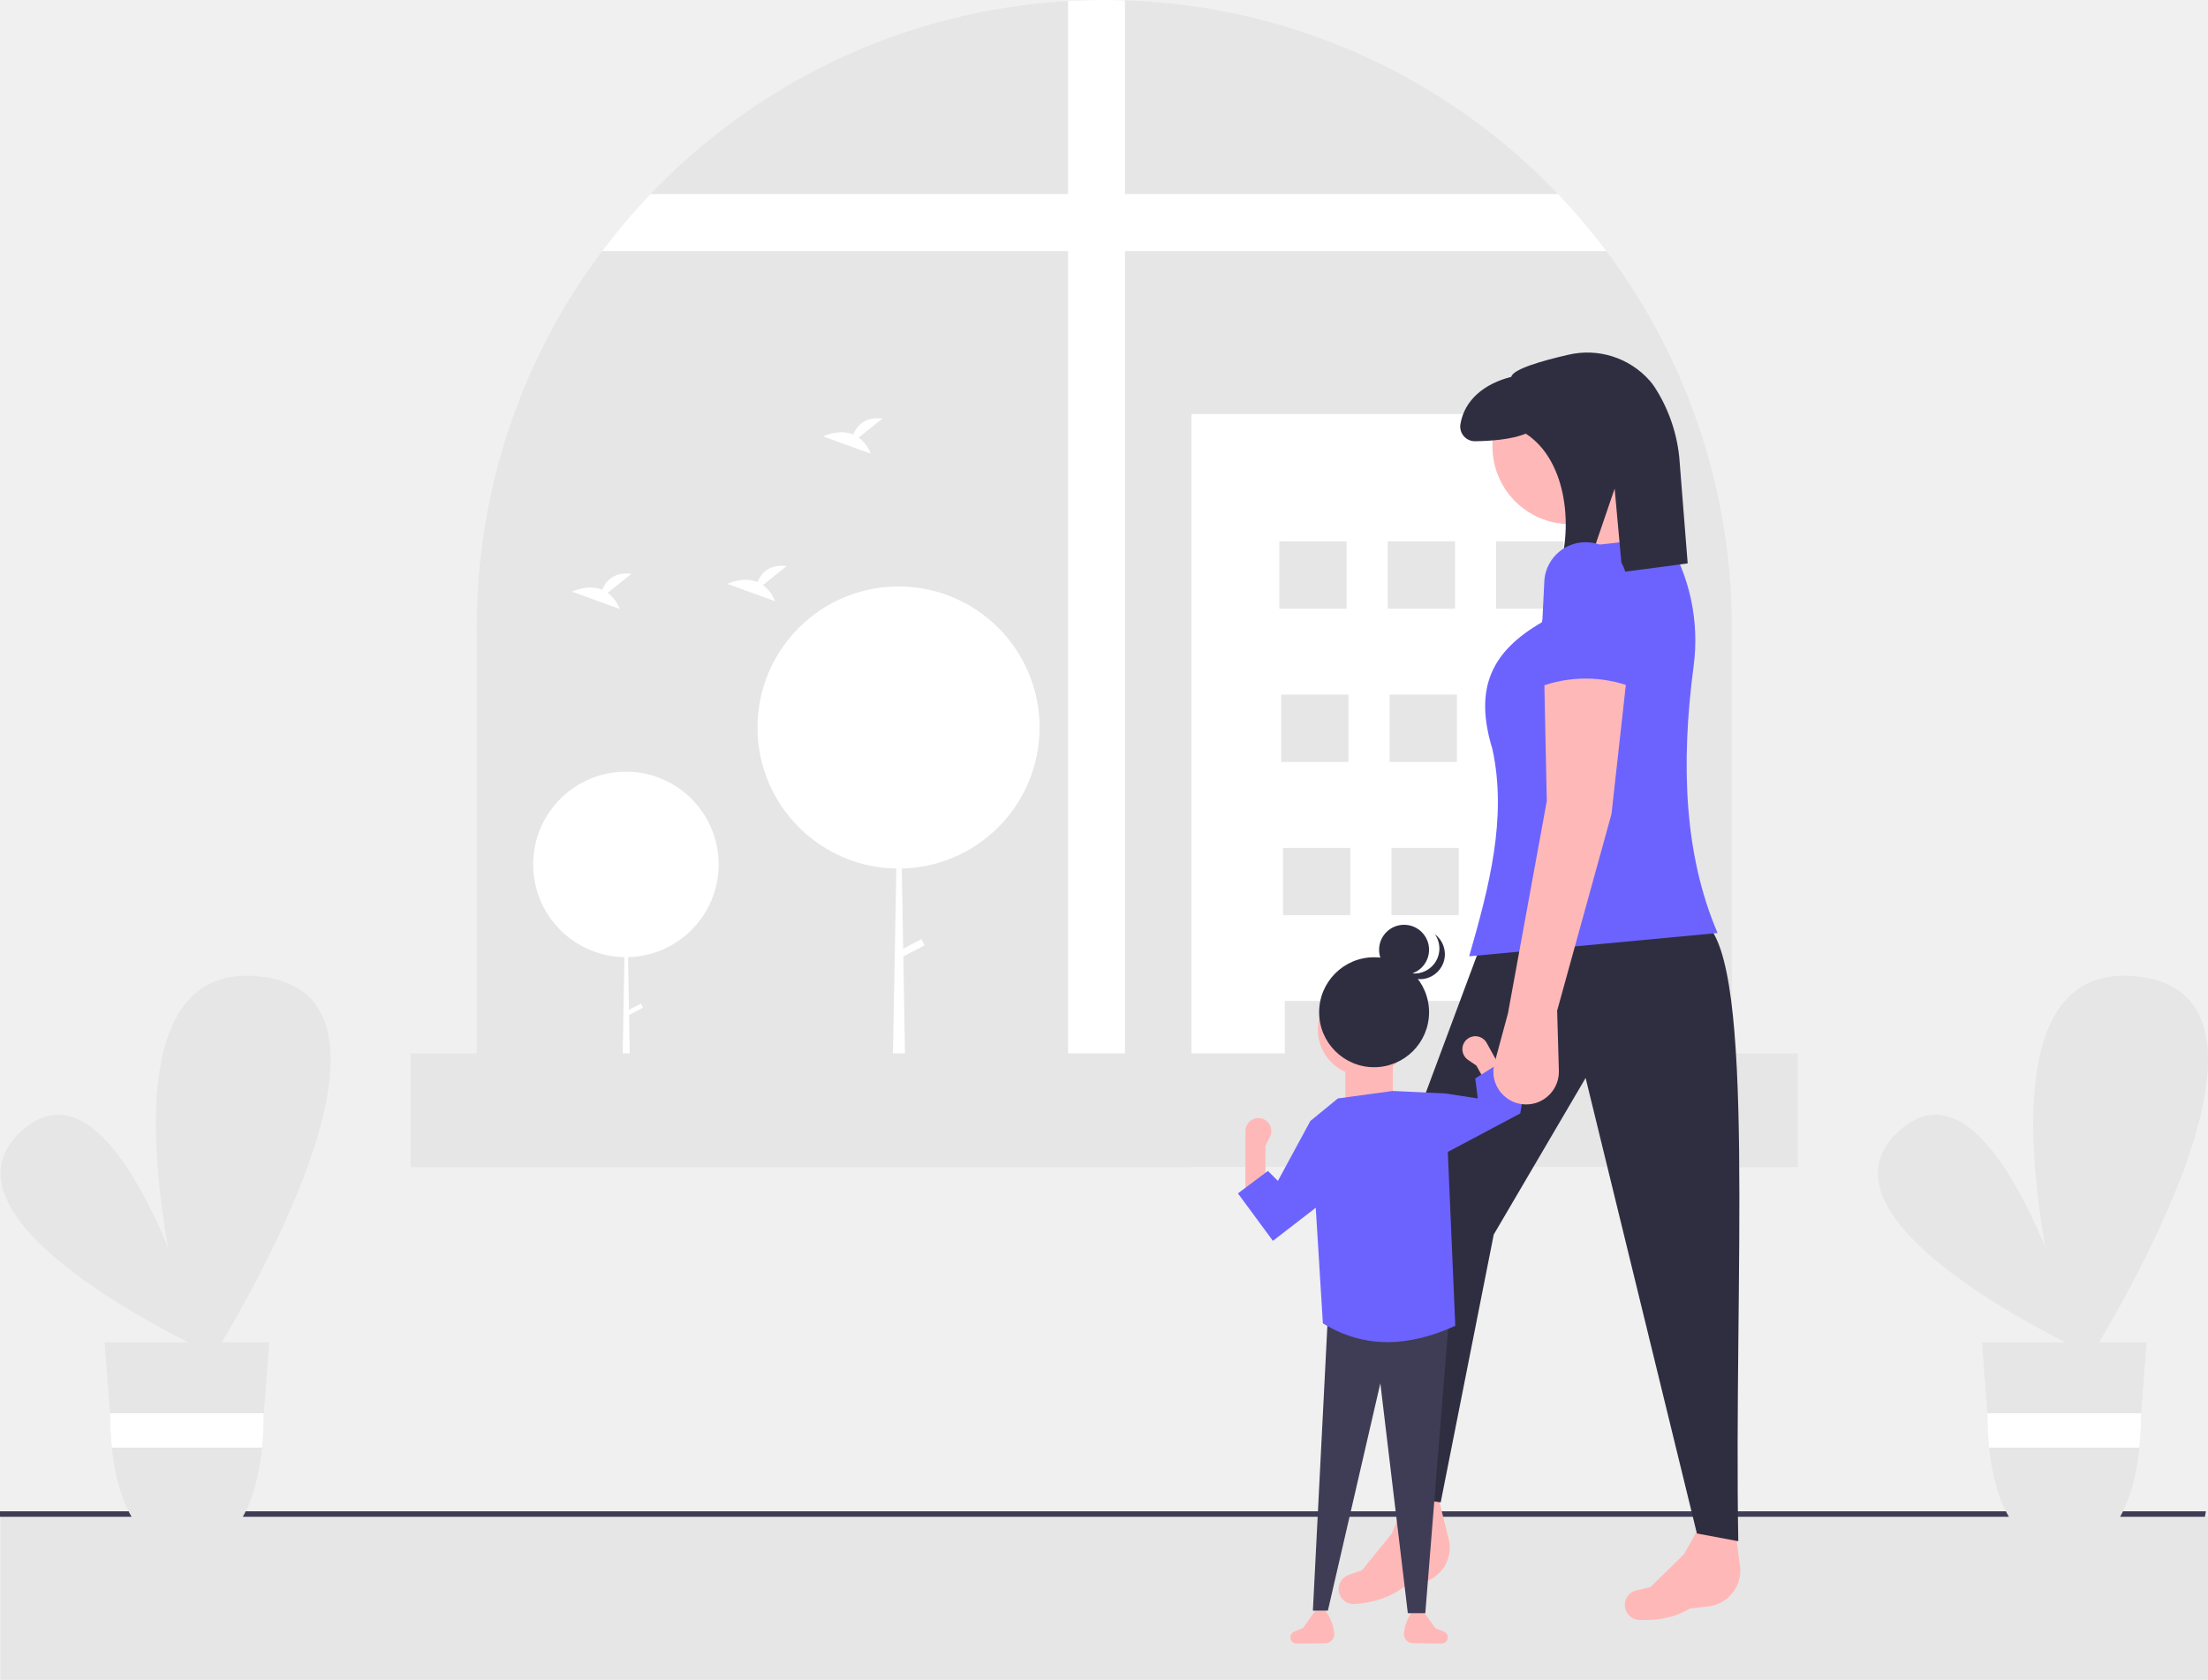
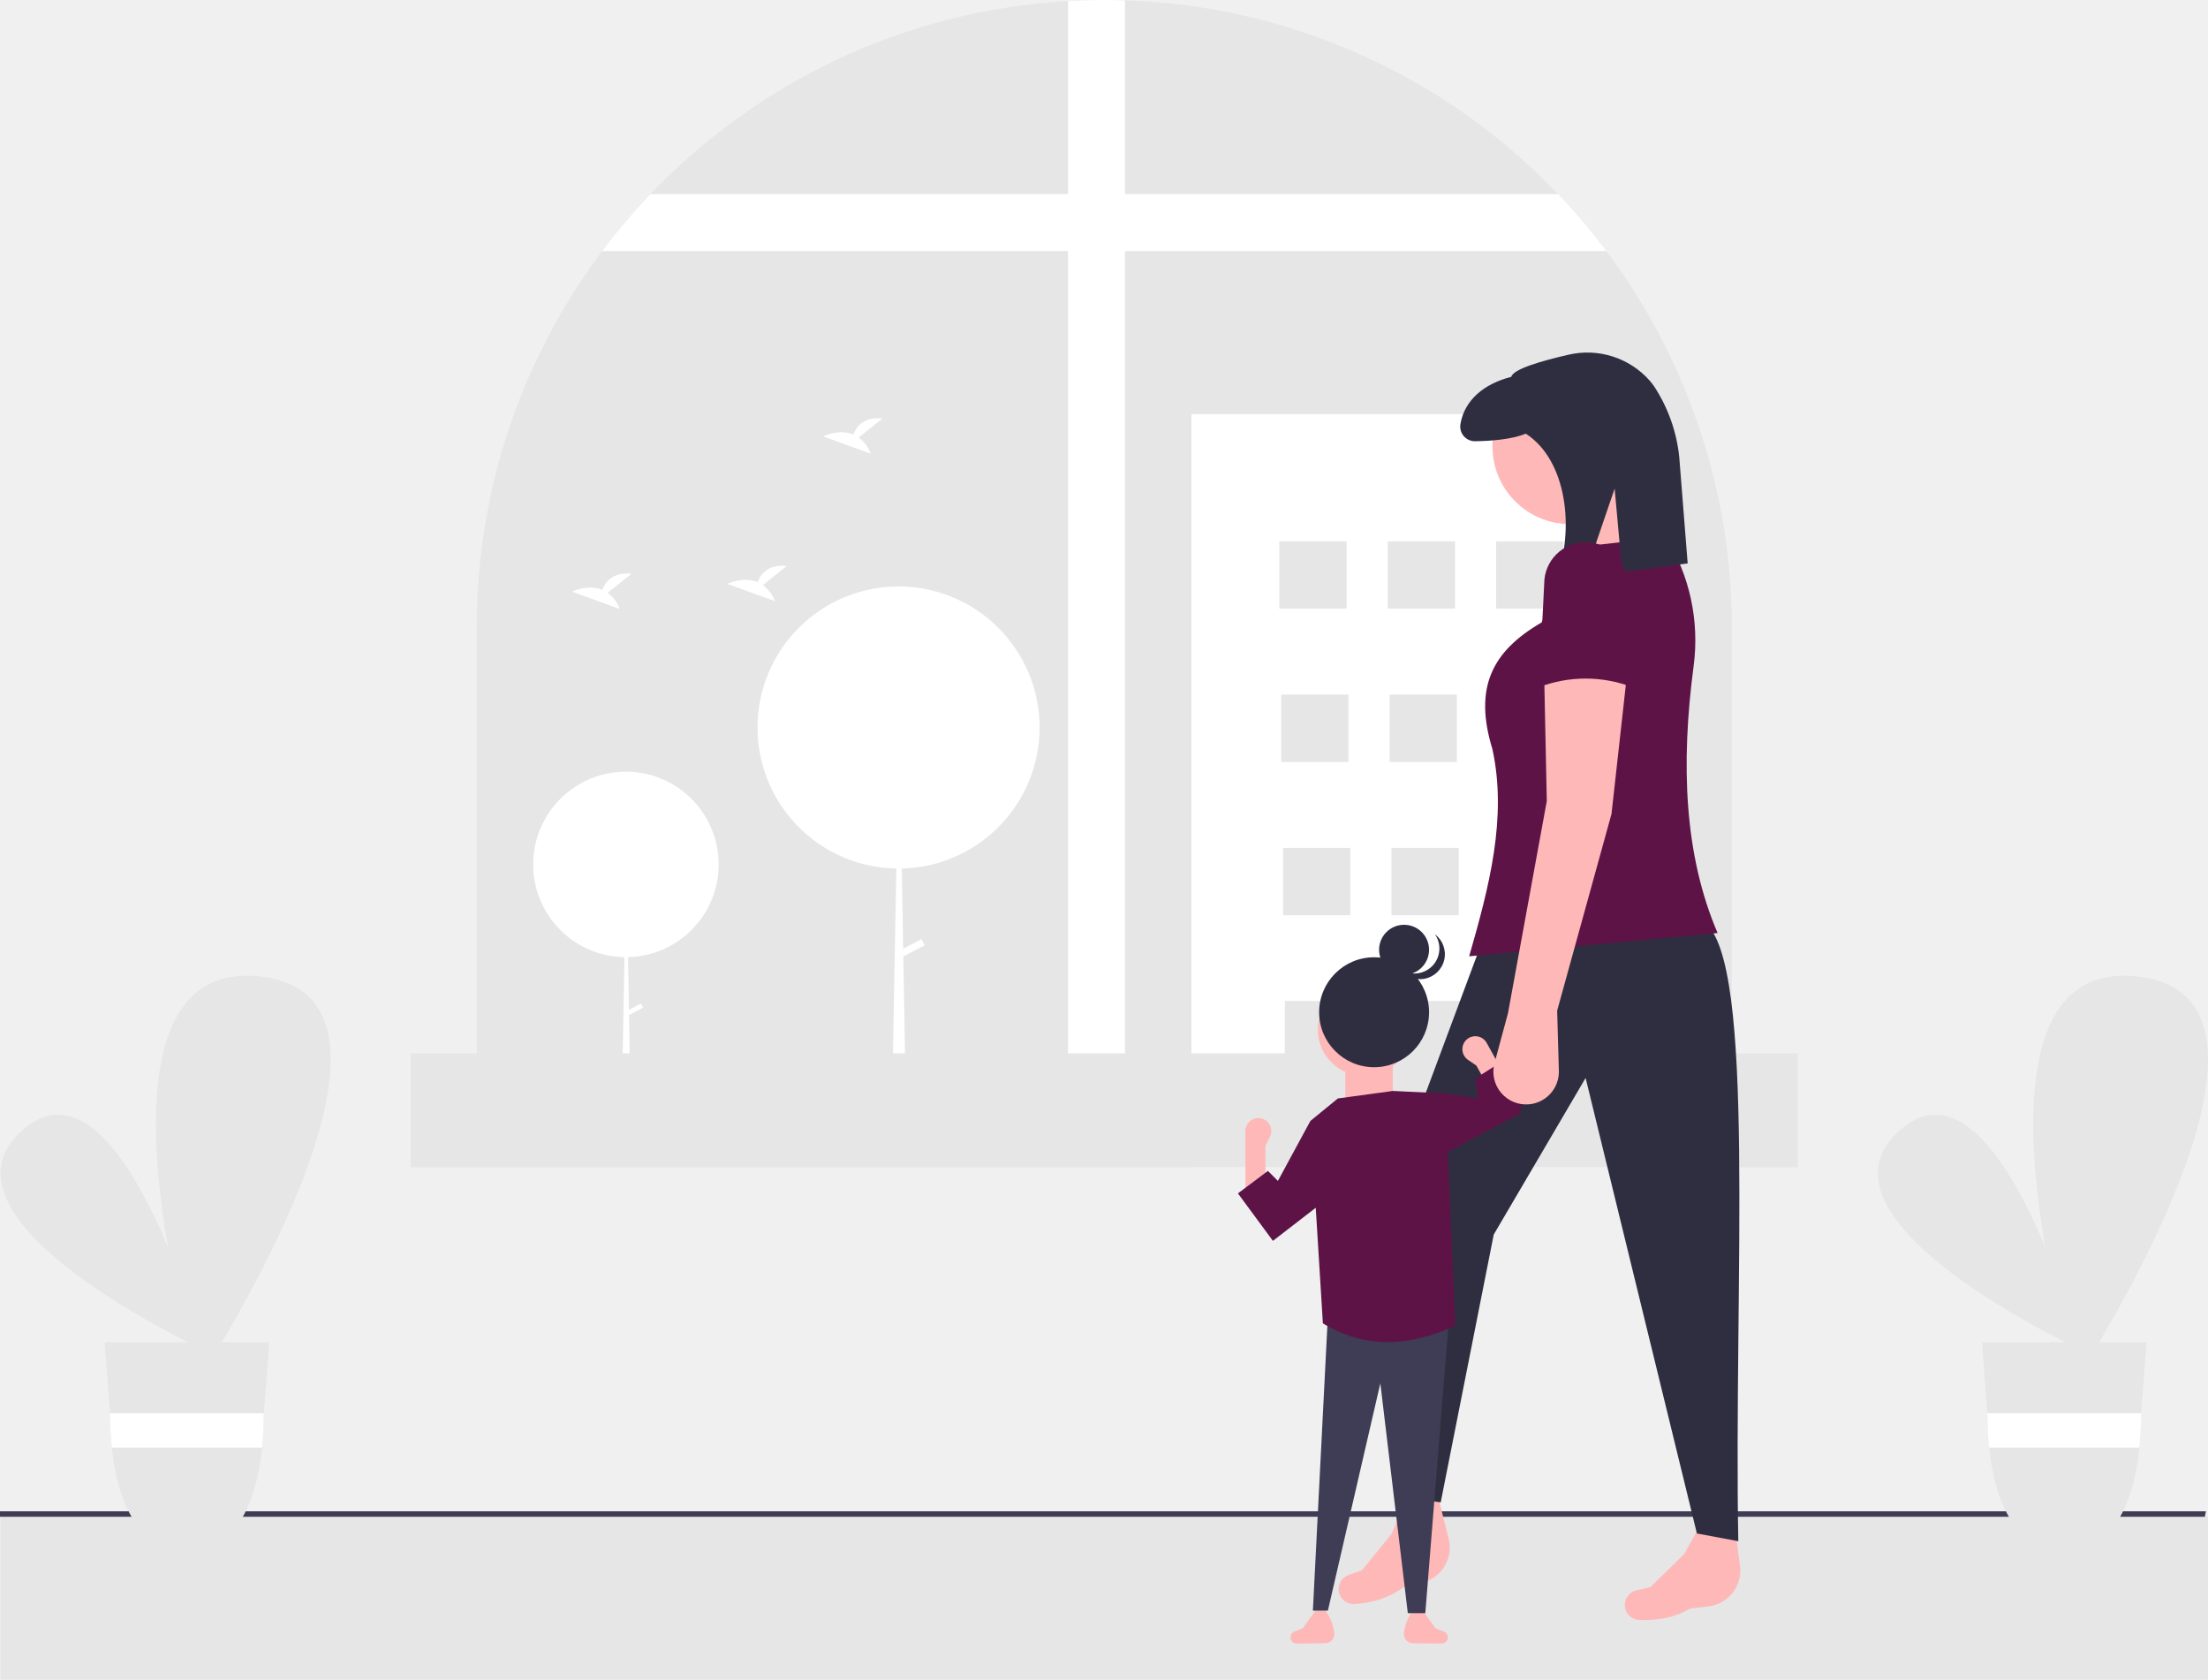
<svg xmlns="http://www.w3.org/2000/svg" id="b037a0bb-7117-46ab-9d3c-e50125615789" data-name="Layer 1" width="883.782" height="672.254" viewBox="0 0 883.782 672.254">
  <rect x="0.218" y="606.996" width="883.563" height="65.257" fill="#e6e6e6" />
  <polygon points="882.556 607.051 0 607.051 0 604.87 882.951 604.87 882.556 607.051" fill="#3f3d56" />
  <path d="M851.298,365.062v193.182H348.92V365.062A251.191,251.191,0,0,1,585.608,114.287q7.194-.419,14.502-.414c2.776,0,5.542.041,8.287.145A250.329,250.329,0,0,1,777.723,187.448c1.357,1.357,2.693,2.724,4.029,4.112A251.036,251.036,0,0,1,851.298,365.062Z" transform="translate(-158.1093 -113.8732)" fill="#e6e6e6" />
  <path d="M608.396,114.018v444.226H585.608V114.287q7.194-.419,14.502-.414C602.885,113.873,605.651,113.915,608.396,114.018Z" transform="translate(-158.1093 -113.8732)" fill="#fff" />
  <path d="M801.071,214.349H399.148a251.946,251.946,0,0,1,19.318-22.788H781.752A251.948,251.948,0,0,1,801.071,214.349Z" transform="translate(-158.1093 -113.8732)" fill="#fff" />
  <rect x="476.907" y="165.733" width="178.049" height="301.427" fill="#fff" />
  <rect x="512.066" y="216.656" width="26.932" height="26.932" fill="#e6e6e6" />
  <rect x="555.456" y="216.656" width="26.932" height="26.932" fill="#e6e6e6" />
  <rect x="598.847" y="216.656" width="26.932" height="26.932" fill="#e6e6e6" />
  <rect x="512.814" y="278.001" width="26.932" height="26.932" fill="#e6e6e6" />
  <rect x="556.204" y="278.001" width="26.932" height="26.932" fill="#e6e6e6" />
  <rect x="599.595" y="278.001" width="26.932" height="26.932" fill="#e6e6e6" />
  <rect x="513.562" y="339.347" width="26.932" height="26.932" fill="#e6e6e6" />
  <rect x="556.953" y="339.347" width="26.932" height="26.932" fill="#e6e6e6" />
  <rect x="600.343" y="339.347" width="26.932" height="26.932" fill="#e6e6e6" />
  <rect x="514.31" y="400.692" width="26.932" height="26.932" fill="#e6e6e6" />
  <rect x="557.701" y="400.692" width="26.932" height="26.932" fill="#e6e6e6" />
  <rect x="601.091" y="400.692" width="26.932" height="26.932" fill="#e6e6e6" />
  <rect x="514.31" y="400.692" width="26.932" height="26.932" fill="#e6e6e6" />
  <rect x="557.701" y="400.692" width="26.932" height="26.932" fill="#e6e6e6" />
  <rect x="601.091" y="400.692" width="26.932" height="26.932" fill="#e6e6e6" />
  <circle cx="250.528" cy="345.962" r="37.119" fill="#fff" />
  <polygon points="250.63 345.962 250.732 345.962 252.568 451.201 248.693 451.201 250.63 345.962" fill="#fff" />
  <rect x="411.085" y="514.494" width="1.836" height="6.934" transform="translate(520.2804 -201.7732) rotate(62.23413)" fill="#fff" />
  <circle cx="359.658" cy="291.166" r="56.446" fill="#fff" />
  <polygon points="359.813 291.166 359.968 291.166 362.759 451.201 356.867 451.201 359.813 291.166" fill="#fff" />
  <rect x="521.489" y="488.158" width="2.791" height="10.545" transform="translate(557.8008 -312.9908) rotate(62.23413)" fill="#fff" />
  <path d="M401.344,351.14l9.536-7.627c-7.408-.817-10.451,3.223-11.697,6.42-5.787-2.403-12.087.746-12.087.746l19.079,6.926A14.437,14.437,0,0,0,401.344,351.14Z" transform="translate(-158.1093 -113.8732)" fill="#fff" />
  <path d="M501.82,288.99l9.536-7.627c-7.408-.817-10.451,3.223-11.697,6.42-5.787-2.403-12.087.746-12.087.746l19.079,6.926A14.437,14.437,0,0,0,501.82,288.99Z" transform="translate(-158.1093 -113.8732)" fill="#fff" />
  <path d="M463.494,348.032l9.536-7.627c-7.408-.817-10.451,3.223-11.697,6.42-5.787-2.403-12.087.746-12.087.746l19.079,6.926A14.437,14.437,0,0,0,463.494,348.032Z" transform="translate(-158.1093 -113.8732)" fill="#fff" />
  <rect x="164.398" y="421.583" width="555.205" height="45.577" fill="#e6e6e6" />
  <path d="M239.582,654.094s-112.306-51.7-72.853-87.552S239.582,654.094,239.582,654.094Z" transform="translate(-158.1093 -113.8732)" fill="#e6e6e6" />
  <path d="M237.627,666.158s-51.62-169.607,24.392-161.495S237.627,666.158,237.627,666.158Z" transform="translate(-158.1093 -113.8732)" fill="#e6e6e6" />
  <path d="M199.991,651.116l2.167,28.372.034.49a130.353,130.353,0,0,0,.671,13.266c2.94,28.939,15.579,42.128,30.349,42.128s26.858-13.189,29.799-42.128a130.356,130.356,0,0,0,.671-13.266l.017-.396.009-.095,2.175-28.372Z" transform="translate(-158.1093 -113.8732)" fill="#e6e6e6" />
  <path d="M263.706,679.488l-.009.095-.017.396a130.356,130.356,0,0,1-.671,13.266H202.862a130.353,130.353,0,0,1-.671-13.266l-.034-.49Z" transform="translate(-158.1093 -113.8732)" fill="#fff" />
  <path d="M991.005,654.094s-112.306-51.7-72.853-87.552S991.005,654.094,991.005,654.094Z" transform="translate(-158.1093 -113.8732)" fill="#e6e6e6" />
  <path d="M989.051,666.158s-51.62-169.607,24.392-161.495S989.051,666.158,989.051,666.158Z" transform="translate(-158.1093 -113.8732)" fill="#e6e6e6" />
  <path d="M951.414,651.116l2.167,28.372.034.49a130.353,130.353,0,0,0,.671,13.266c2.94,28.939,15.579,42.128,30.349,42.128s26.858-13.189,29.799-42.128a130.353,130.353,0,0,0,.671-13.266l.017-.396.009-.095,2.175-28.372Z" transform="translate(-158.1093 -113.8732)" fill="#e6e6e6" />
  <path d="M1015.13,679.488l-.009.095-.017.396a130.353,130.353,0,0,1-.671,13.266H954.285a130.353,130.353,0,0,1-.671-13.266l-.034-.49Z" transform="translate(-158.1093 -113.8732)" fill="#fff" />
  <path d="M841.892,756.805l-7.363.865c-5.816,3.506-12.642,4.826-20.202,4.558a6.058,6.058,0,0,1-5.132-3.145h0a6.004,6.004,0,0,1,3.917-8.708l5.595-1.303,13.5-13.203,8.144-14.74,11.83,1.357,2.463,18.722h0A14.492,14.492,0,0,1,841.892,756.805Z" transform="translate(-158.1093 -113.8732)" fill="#ffb8b8" />
  <path d="M727.217,747.333l-7.216,1.698c-5.378,4.146-12.01,6.235-19.551,6.83a6.058,6.058,0,0,1-5.457-2.54h0a6.004,6.004,0,0,1,2.899-9.097l5.41-1.932,11.908-14.656L721.621,712.065h11.908l4.58,18.319h0A14.492,14.492,0,0,1,727.217,747.333Z" transform="translate(-158.1093 -113.8732)" fill="#ffb8b8" />
  <path d="M721.301,713.101l13.466,2.072,21.235-107.208,36.772-62.668,44.541,182.306,16.573,3.107c-1.858-102.664,7.212-231.912-13.466-247.563l-90.117,10.358L710.943,599.16Z" transform="translate(-158.1093 -113.8732)" fill="#2f2e41" />
  <circle cx="628.449" cy="178.681" r="31.075" fill="#ffb8b8" />
  <polygon points="671.954 226.329 634.664 232.544 625.342 199.397 652.273 191.111 671.954 226.329" fill="#ffb8b8" />
-   <path d="M845.601,487.29l-99.44,9.322c7.972-27.72,15.276-55.343,9.322-82.866-7.56-24.572-.263-39.184,19.681-50.756l13.466-30.039,36.254-4.143,0,0A78.256,78.256,0,0,1,835.992,380.558C830.826,419.736,832.221,456.091,845.601,487.29Z" transform="translate(-158.1093 -113.8732)" fill="#6c63ff" />
+   <path d="M845.601,487.29l-99.44,9.322c7.972-27.72,15.276-55.343,9.322-82.866-7.56-24.572-.263-39.184,19.681-50.756l13.466-30.039,36.254-4.143,0,0A78.256,78.256,0,0,1,835.992,380.558C830.826,419.736,832.221,456.091,845.601,487.29Z" transform="translate(-158.1093 -113.8732)" fill="#5e1346" />
  <path d="M785.859,255.853c-10.371,2.369-22.175,5.727-22.837,8.847-10.668,2.688-18.721,9.128-20.365,18.945a5.879,5.879,0,0,0,5.898,6.818c5.802-.075,14.511-.63,20.262-3.032,16.707,10.765,19.511,38.763,12.215,57.821l11.481-1.052,11.878-34.772,3.034,33.405,26.2-3.464-3.375-42.597a63.465,63.465,0,0,0-9.967-28.142,23.966,23.966,0,0,0-1.875-2.429A33.3,33.3,0,0,0,785.859,255.853Z" transform="translate(-158.1093 -113.8732)" fill="#2f2e41" />
  <path d="M720.055,767.489a3.65,3.65,0,0,0,3.59,4.052l11.653.12a2.485,2.485,0,0,0,2.312-2.479h0a2.485,2.485,0,0,0-1.562-2.307l-3.438-1.375-5-7h-4a18.321,18.321,0,0,0-3.552,8.969l-.002.02Z" transform="translate(-158.1093 -113.8732)" fill="#ffb8b8" />
  <path d="M692.164,767.489a3.65,3.65,0,0,1-3.59,4.052l-11.653.12a2.485,2.485,0,0,1-2.312-2.479h0a2.485,2.485,0,0,1,1.562-2.307L679.609,765.5l5-7h4a18.321,18.321,0,0,1,3.552,8.969l.002.02Z" transform="translate(-158.1093 -113.8732)" fill="#ffb8b8" />
  <polygon points="525.5 644.627 531.5 644.627 552.5 553.627 563.5 645.627 570.5 645.627 580 527.127 531.5 526.627 525.5 644.627" fill="#3f3d56" />
  <path d="M656.609,591.5h8v-19l1.82-3.64a5.184,5.184,0,0,0-3.848-7.441h0a5.184,5.184,0,0,0-5.972,5.123V591.5Z" transform="translate(-158.1093 -113.8732)" fill="#ffb8b8" />
  <circle cx="546" cy="412.127" r="18.5" fill="#ffb8b8" />
  <rect x="696.609" y="535.5" width="19" height="22" transform="translate(1254.109 979.1268) rotate(-180)" fill="#ffb8b8" />
-   <path d="M687.609,643.5c16.818,10.378,34.598,9.364,53,1l-4-93-21-1-22,3-11,9Z" transform="translate(-158.1093 -113.8732)" fill="#6c63ff" />
-   <polygon points="509.5 496.627 531.5 479.627 524.5 448.627 511.5 472.627 507.5 468.627 495.5 477.627 509.5 496.627" fill="#6c63ff" />
+   <path d="M687.609,643.5c16.818,10.378,34.598,9.364,53,1l-4-93-21-1-22,3-11,9Z" transform="translate(-158.1093 -113.8732)" fill="#5e1346" />
+   <polygon points="509.5 496.627 531.5 479.627 524.5 448.627 511.5 472.627 507.5 468.627 495.5 477.627 509.5 496.627" fill="#5e1346" />
  <path d="M765.265,553.097l-6.997,3.878-9.21-16.618-3.356-2.301a5.184,5.184,0,0,1-.242-8.374h0a5.184,5.184,0,0,1,7.707,1.586l2.888,5.211Z" transform="translate(-158.1093 -113.8732)" fill="#ffb8b8" />
-   <polygon points="568 467.127 594.551 453.032 608.5 445.627 610.5 433.627 601.5 424.627 590.5 431.627 591.5 439.627 578.5 437.627 568 467.127" fill="#6c63ff" />
+   <polygon points="568 467.127 594.551 453.032 608.5 445.627 610.5 433.627 601.5 424.627 590.5 431.627 591.5 439.627 578.5 437.627 568 467.127" fill="#5e1346" />
  <circle cx="550" cy="405.127" r="22" fill="#2f2e41" />
  <circle cx="562" cy="380.127" r="10" fill="#2f2e41" />
  <path d="M719.624,502.36a9.997,9.997,0,0,0,12.834-14.57A9.994,9.994,0,1,1,718.238,501.473,10.02,10.02,0,0,0,719.624,502.36Z" transform="translate(-158.1093 -113.8732)" fill="#2f2e41" />
  <path d="M781.38,518.365l.687,24.048a13.112,13.112,0,0,1-11.802,13.421h0a13.112,13.112,0,0,1-13.962-16.468l5.396-19.966,15.537-84.938-1.036-49.72,33.147-1.036-6.215,55.935Z" transform="translate(-158.1093 -113.8732)" fill="#ffb8b8" />
-   <path d="M811.419,388.886a52.381,52.381,0,0,0-37.29,0l2.072-41.433a16.573,16.573,0,0,1,16.573-16.573h0a16.573,16.573,0,0,1,16.573,16.573Z" transform="translate(-158.1093 -113.8732)" fill="#6c63ff" />
+   <path d="M811.419,388.886a52.381,52.381,0,0,0-37.29,0l2.072-41.433a16.573,16.573,0,0,1,16.573-16.573h0a16.573,16.573,0,0,1,16.573,16.573Z" transform="translate(-158.1093 -113.8732)" fill="#5e1346" />
</svg>
